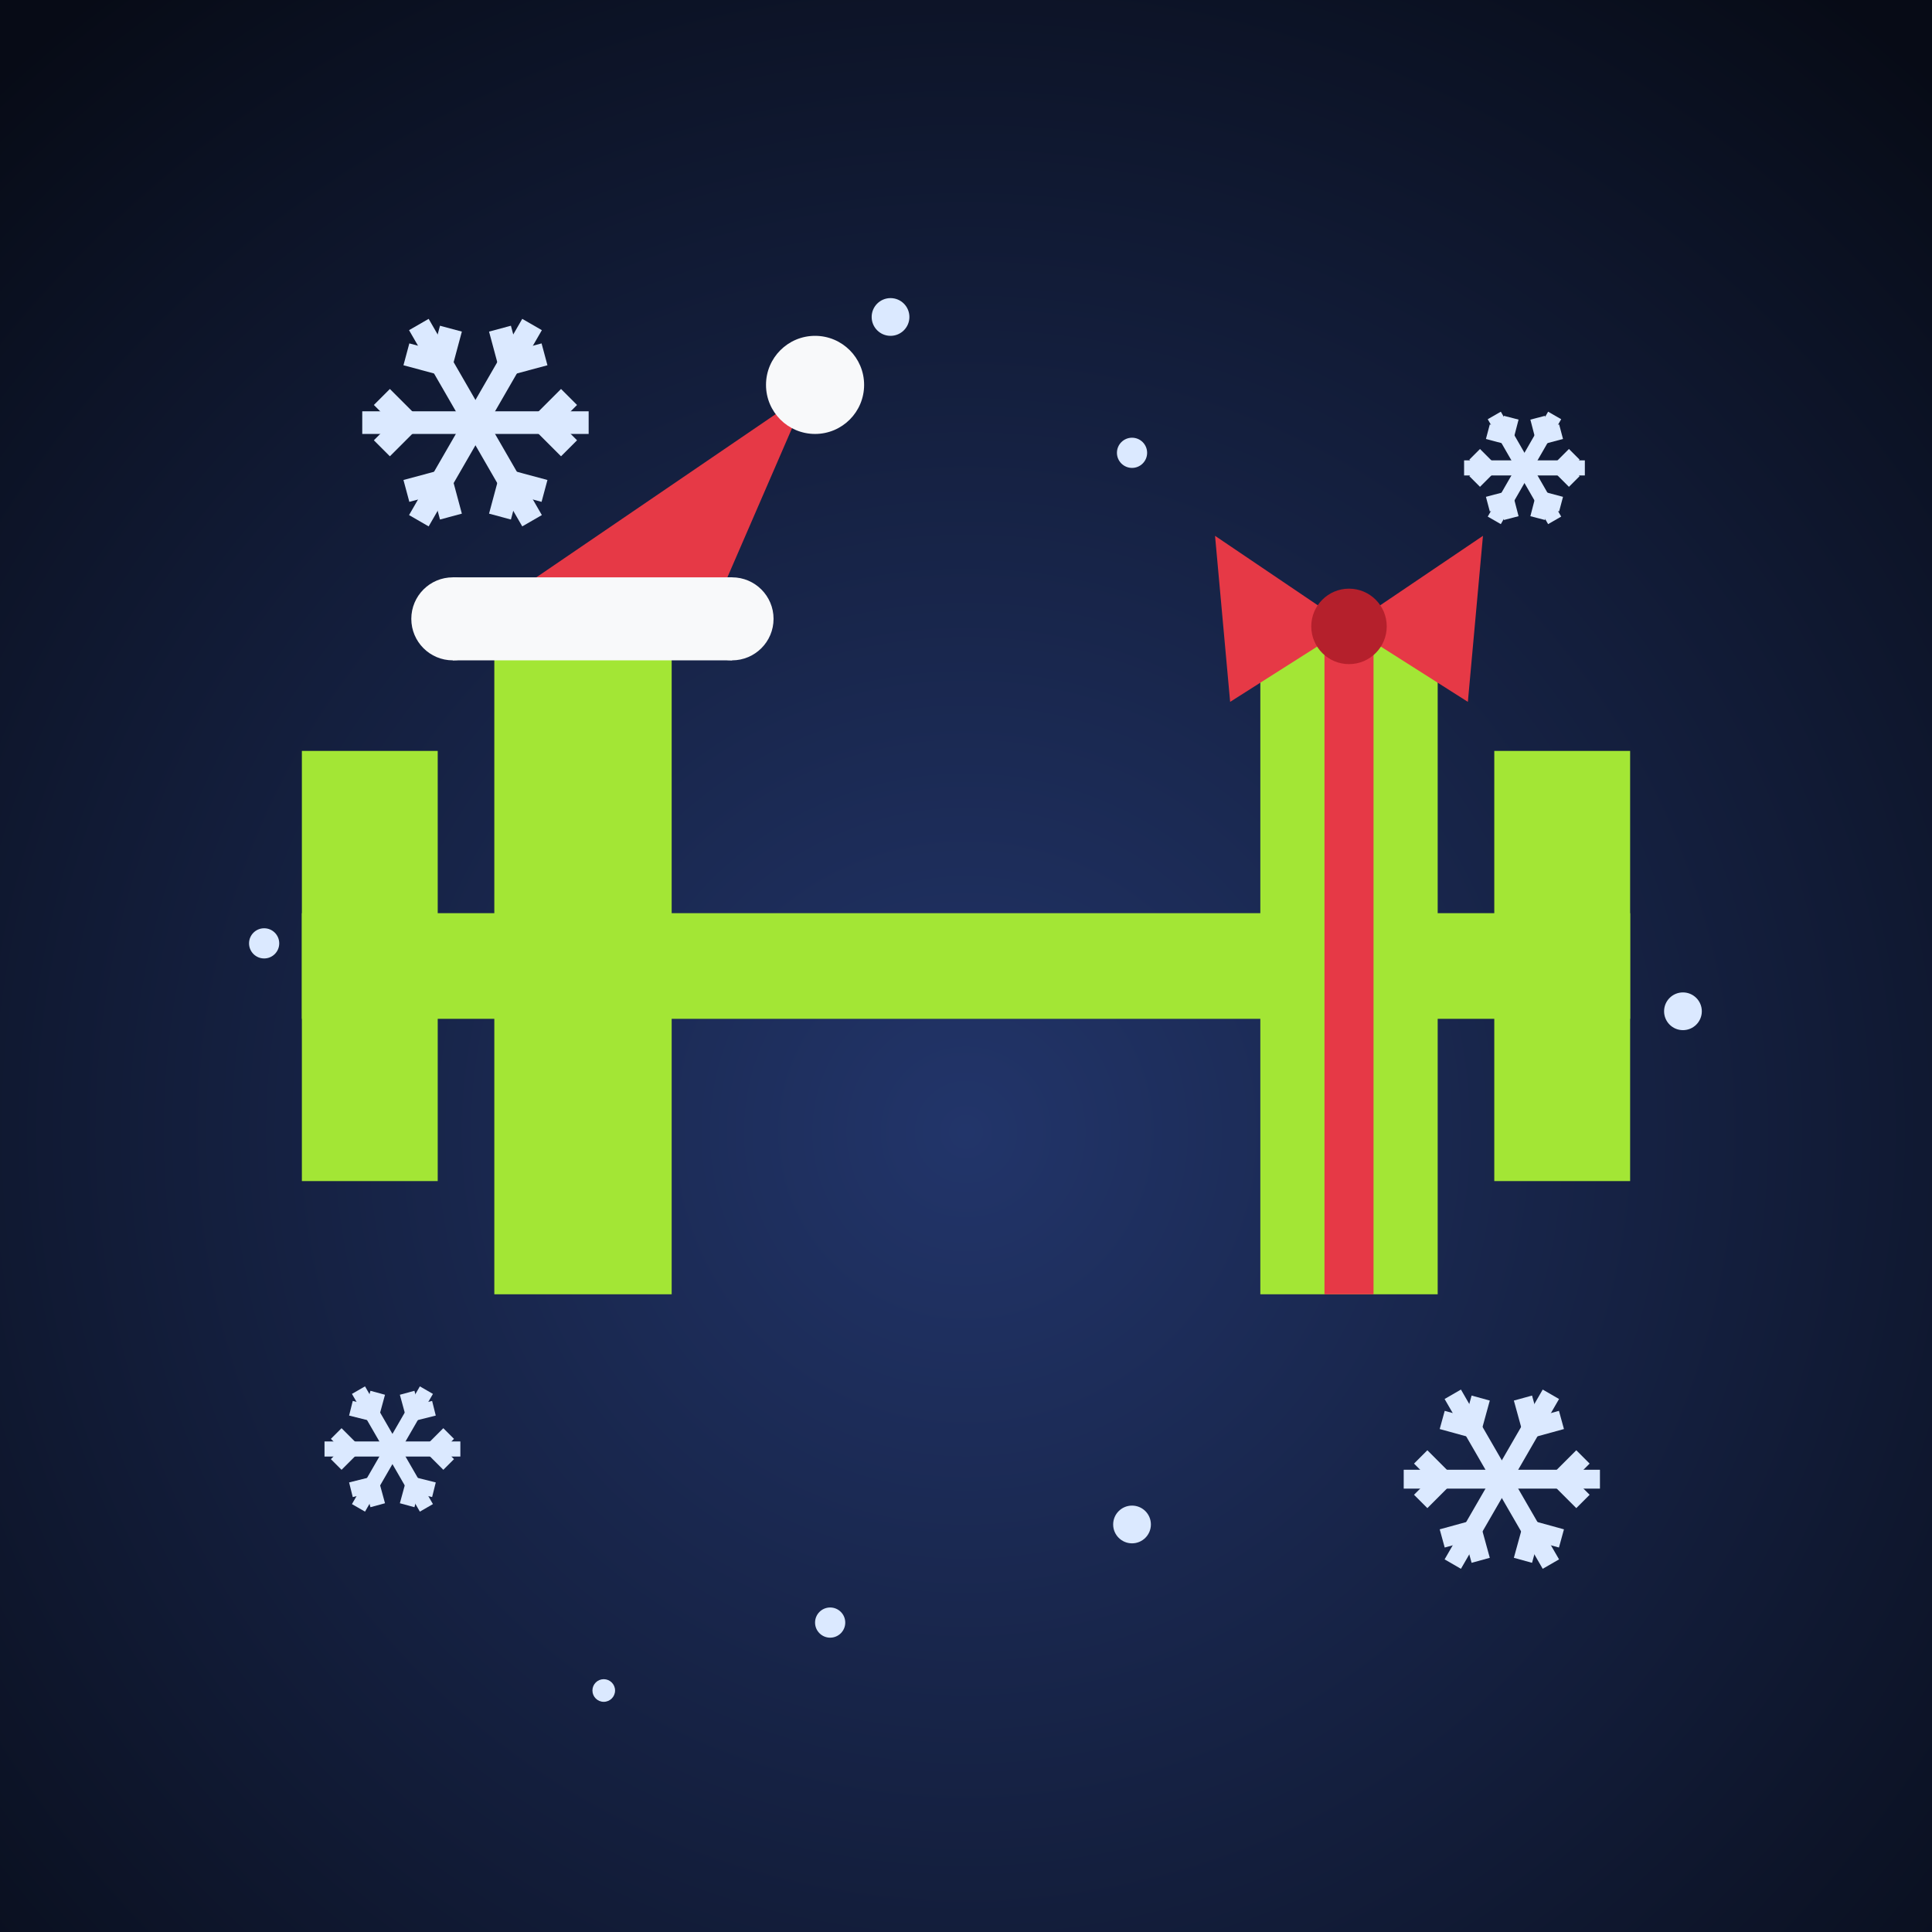
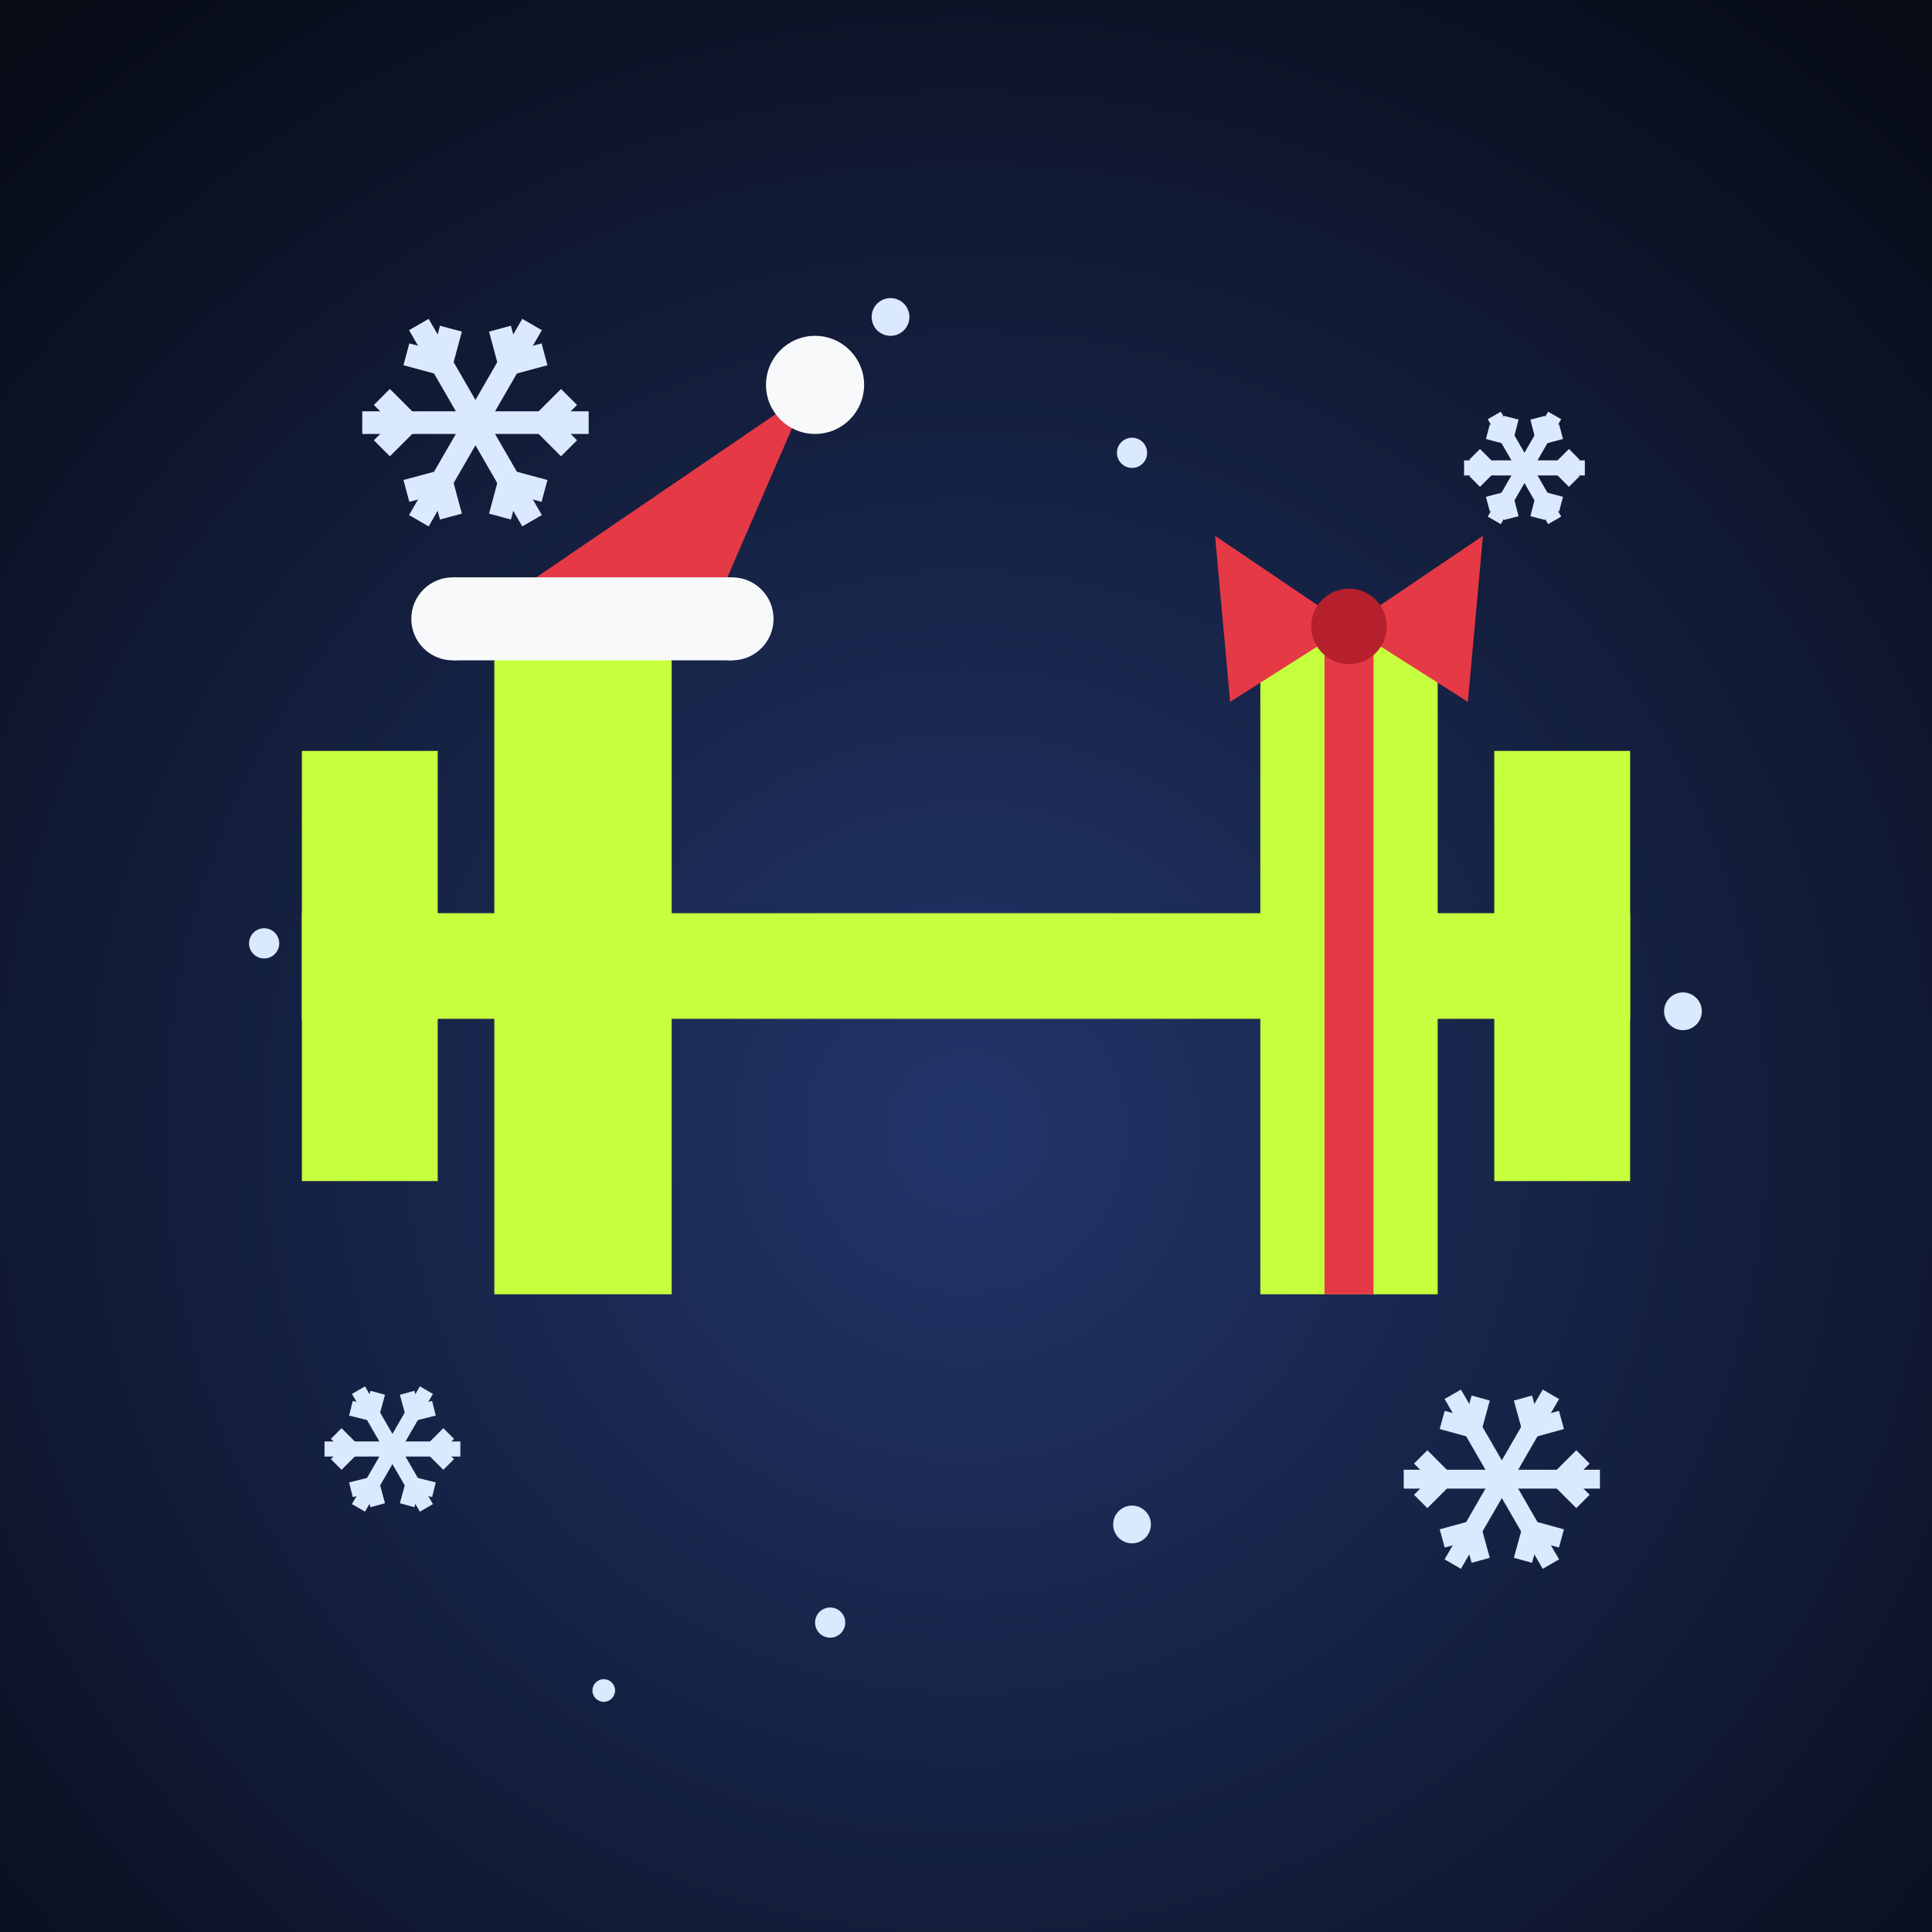
<svg xmlns="http://www.w3.org/2000/svg" width="1024" height="1024" viewBox="0 0 512 512">
  <defs>
    <radialGradient id="night" gradientUnits="userSpaceOnUse" cx="256" cy="300" r="380">
      <stop offset="0" stop-color="#22356a" />
      <stop offset="1" stop-color="#070b16" />
    </radialGradient>
  </defs>
  <rect width="512" height="512" fill="url(#night)" />
  <g stroke="#dbe9ff" stroke-width="6">
    <line x1="96.0" y1="112.0" x2="156.0" y2="112.0" />
    <line x1="144.0" y1="112.0" x2="150.8" y2="105.2" />
    <line x1="144.0" y1="112.0" x2="150.8" y2="118.8" />
    <line x1="108.0" y1="112.0" x2="101.2" y2="118.8" />
    <line x1="108.0" y1="112.0" x2="101.2" y2="105.2" />
    <line x1="111.0" y1="86.0" x2="141.0" y2="138.0" />
    <line x1="135.0" y1="127.6" x2="144.3" y2="130.1" />
    <line x1="135.0" y1="127.6" x2="132.5" y2="136.9" />
    <line x1="117.0" y1="96.4" x2="107.7" y2="93.9" />
    <line x1="117.0" y1="96.4" x2="119.5" y2="87.1" />
    <line x1="141.0" y1="86.0" x2="111.0" y2="138.0" />
    <line x1="117.0" y1="127.6" x2="119.5" y2="136.9" />
    <line x1="117.0" y1="127.6" x2="107.7" y2="130.1" />
    <line x1="135.0" y1="96.4" x2="132.5" y2="87.1" />
    <line x1="135.0" y1="96.4" x2="144.3" y2="93.9" />
  </g>
  <g stroke="#dbe9ff" stroke-width="5">
    <line x1="372.0" y1="392.0" x2="424.0" y2="392.0" />
    <line x1="413.6" y1="392.0" x2="419.5" y2="386.1" />
    <line x1="413.6" y1="392.0" x2="419.5" y2="397.9" />
    <line x1="382.4" y1="392.0" x2="376.5" y2="397.9" />
    <line x1="382.4" y1="392.0" x2="376.5" y2="386.1" />
    <line x1="385.0" y1="369.5" x2="411.0" y2="414.5" />
    <line x1="405.8" y1="405.5" x2="413.8" y2="407.7" />
    <line x1="405.8" y1="405.5" x2="403.6" y2="413.5" />
    <line x1="390.2" y1="378.5" x2="382.2" y2="376.3" />
    <line x1="390.2" y1="378.5" x2="392.4" y2="370.5" />
    <line x1="411.0" y1="369.5" x2="385.0" y2="414.5" />
    <line x1="390.2" y1="405.5" x2="392.4" y2="413.5" />
    <line x1="390.2" y1="405.5" x2="382.2" y2="407.7" />
    <line x1="405.8" y1="378.5" x2="403.6" y2="370.5" />
    <line x1="405.8" y1="378.5" x2="413.8" y2="376.3" />
  </g>
  <g stroke="#dbe9ff" stroke-width="4">
    <line x1="86.0" y1="384.0" x2="122.0" y2="384.0" />
    <line x1="114.8" y1="384.0" x2="118.9" y2="379.9" />
    <line x1="114.8" y1="384.0" x2="118.9" y2="388.1" />
    <line x1="93.2" y1="384.0" x2="89.1" y2="388.1" />
    <line x1="93.2" y1="384.0" x2="89.1" y2="379.9" />
    <line x1="95.0" y1="368.4" x2="113.0" y2="399.6" />
    <line x1="109.4" y1="393.4" x2="115.0" y2="394.8" />
    <line x1="109.4" y1="393.4" x2="107.9" y2="398.9" />
    <line x1="98.6" y1="374.6" x2="93.0" y2="373.2" />
    <line x1="98.6" y1="374.6" x2="100.1" y2="369.1" />
    <line x1="113.0" y1="368.4" x2="95.0" y2="399.6" />
    <line x1="98.6" y1="393.4" x2="100.1" y2="398.9" />
    <line x1="98.6" y1="393.4" x2="93.0" y2="394.8" />
    <line x1="109.4" y1="374.6" x2="107.9" y2="369.1" />
    <line x1="109.4" y1="374.6" x2="115.0" y2="373.2" />
    <line x1="388.0" y1="124.0" x2="420.0" y2="124.0" />
    <line x1="413.6" y1="124.0" x2="417.2" y2="120.4" />
    <line x1="413.6" y1="124.0" x2="417.2" y2="127.6" />
    <line x1="394.4" y1="124.0" x2="390.8" y2="127.6" />
    <line x1="394.4" y1="124.0" x2="390.8" y2="120.4" />
    <line x1="396.0" y1="110.1" x2="412.0" y2="137.9" />
    <line x1="408.8" y1="132.3" x2="413.7" y2="133.6" />
    <line x1="408.8" y1="132.3" x2="407.5" y2="137.3" />
    <line x1="399.2" y1="115.7" x2="394.3" y2="114.4" />
    <line x1="399.2" y1="115.7" x2="400.5" y2="110.7" />
    <line x1="412.0" y1="110.1" x2="396.0" y2="137.9" />
    <line x1="399.2" y1="132.3" x2="400.5" y2="137.3" />
    <line x1="399.2" y1="132.3" x2="394.3" y2="133.6" />
    <line x1="408.8" y1="115.7" x2="407.5" y2="110.7" />
    <line x1="408.8" y1="115.7" x2="413.7" y2="114.4" />
  </g>
  <g fill="#dbe9ff">
    <circle cx="236" cy="84" r="5" />
    <circle cx="300" cy="120" r="4" />
    <circle cx="70" cy="250" r="4" />
    <circle cx="446" cy="268" r="5" />
    <circle cx="220" cy="430" r="4" />
    <circle cx="300" cy="404" r="5" />
    <circle cx="160" cy="448" r="3" />
  </g>
-   <g fill="#a3e635">
+   <g fill="#C6FF3D">
    <rect x="80" y="242" width="352" height="28" />
    <rect x="80" y="199" width="36" height="114" />
    <rect x="131" y="169" width="47" height="174" />
    <rect x="334" y="169" width="47" height="174" />
    <rect x="396" y="199" width="36" height="114" />
  </g>
  <g fill="#e63946">
    <rect x="351" y="169" width="13" height="174" />
    <polygon points="357.5,166 322,142 326,186" />
    <polygon points="357.5,166 393,142 389,186" />
  </g>
  <circle cx="357.5" cy="166" r="10" fill="#b5202c" />
  <polygon points="126,164 188,164 214,104" fill="#e63946" />
  <circle cx="216" cy="102" r="13" fill="#f8f9fa" />
  <g fill="#f8f9fa">
    <rect x="120" y="153" width="74" height="22" />
    <circle cx="120" cy="164" r="11" />
    <circle cx="194" cy="164" r="11" />
  </g>
</svg>
